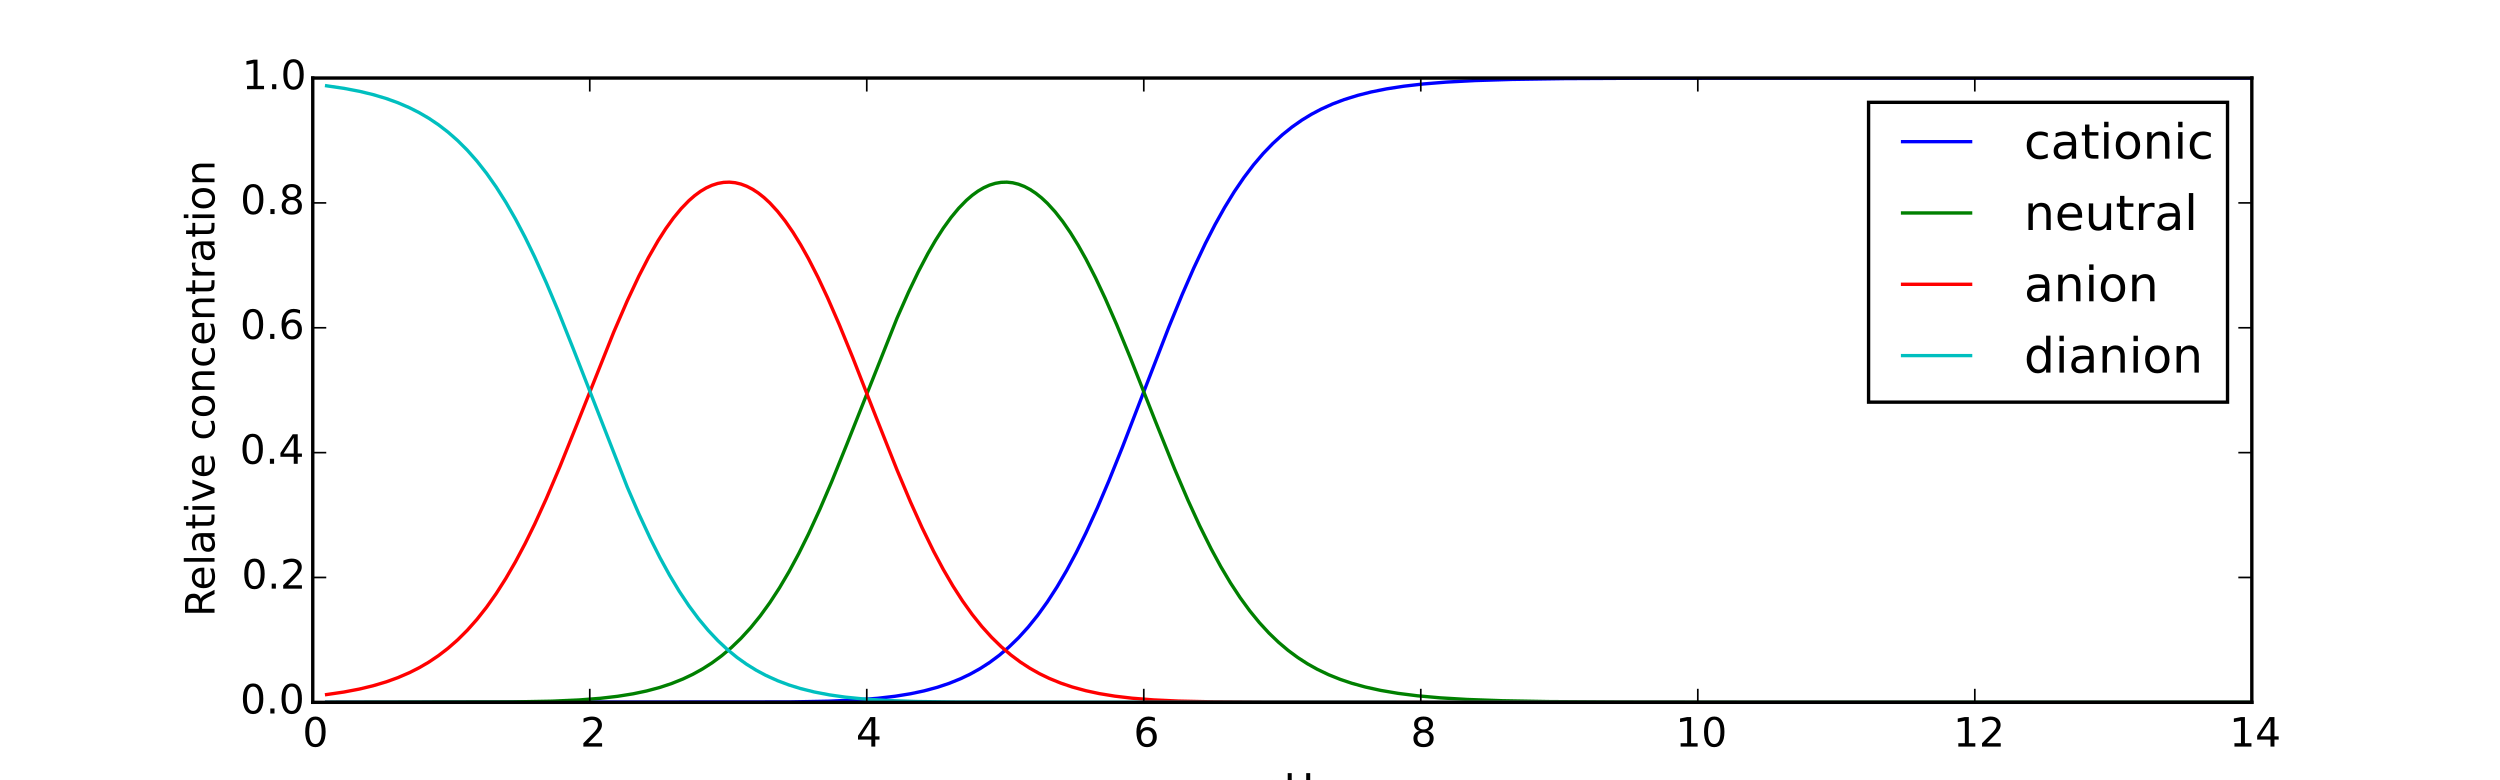
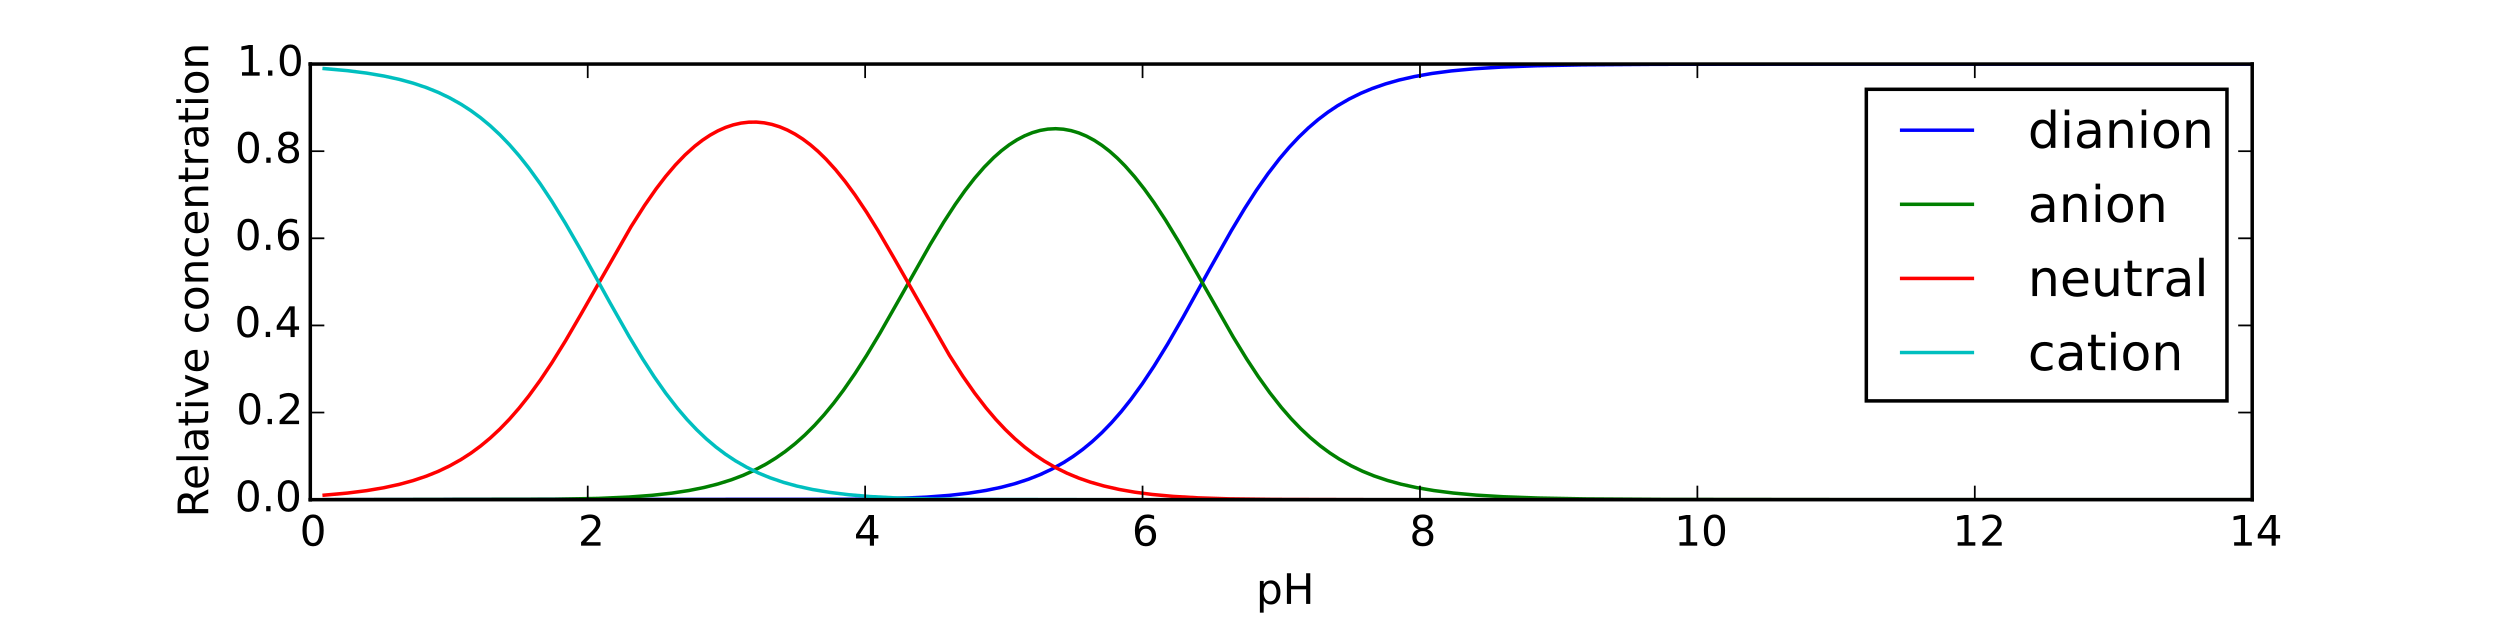
- <svg xmlns="http://www.w3.org/2000/svg" xmlns:xlink="http://www.w3.org/1999/xlink" height="231pt" version="1.1" viewBox="0 0 741 231" width="741pt">
+ <svg xmlns="http://www.w3.org/2000/svg" xmlns:xlink="http://www.w3.org/1999/xlink" height="182pt" version="1.1" viewBox="0 0 713 182" width="713pt">
  <defs>
    <style type="text/css">
*{stroke-linecap:butt;stroke-linejoin:round;}
  </style>
  </defs>
  <g id="figure_1">
    <g id="patch_1">
-       <path d=" M0 231.3 L741.6 231.3 L741.6 0 L0 0 z " style="fill:#ffffff;" />
+       <path d=" M0 182.7 L713.7 182.7 L713.7 0 L0 0 z " style="fill:#ffffff;" />
    </g>
    <g id="axes_1">
      <g id="patch_2">
-         <path d=" M92.7 208.17 L667.44 208.17 L667.44 23.13 L92.7 23.13 z " style="fill:#ffffff;" />
+         <path d=" M88.499 142.506 L642.33 142.506 L642.33 18.27 L88.499 18.27 z " style="fill:#ffffff;" />
      </g>
      <g id="line2d_1">
-         <path clip-path="url(#pc2e707e286)" d=" M96.805 208.17 L233.895 208.063 L245.89 207.826 L253.887 207.463 L260.17 206.97 L265.311 206.367 L269.881 205.627 L273.879 204.779 L277.878 203.7 L281.305 202.555 L284.732 201.168 L287.588 199.799 L290.444 198.208 L293.3 196.369 L296.156 194.25 L299.012 191.822 L301.868 189.053 L304.724 185.911 L307.58 182.368 L310.436 178.397 L313.292 173.98 L316.148 169.102 L319.004 163.763 L321.86 157.972 L325.288 150.463 L328.715 142.412 L332.713 132.471 L338.997 116.164 L346.422 97 L350.421 87.251 L353.848 79.415 L357.275 72.153 L360.131 66.584 L362.987 61.472 L365.843 56.819 L368.699 52.62 L371.555 48.855 L374.411 45.503 L377.267 42.536 L380.123 39.921 L382.979 37.629 L385.835 35.626 L388.692 33.883 L391.548 32.37 L394.975 30.82 L398.402 29.522 L402.4 28.273 L406.399 27.262 L410.969 26.344 L416.109 25.549 L421.821 24.892 L428.676 24.334 L437.244 23.876 L448.097 23.537 L463.519 23.301 L488.653 23.172 L554.341 23.131 L667.44 23.13 L667.44 23.13" style="fill:none;stroke:#0000ff;stroke-linecap:square;" />
+         <path clip-path="url(#p0ace266253)" d=" M92.455 142.506 L243.271 142.399 L255.931 142.149 L264.188 141.779 L270.793 141.274 L276.297 140.646 L281.251 139.863 L285.654 138.943 L289.507 137.924 L293.36 136.662 L296.663 135.352 L299.965 133.798 L303.268 131.964 L306.02 130.196 L308.772 128.187 L311.524 125.918 L314.276 123.37 L317.028 120.528 L319.781 117.38 L322.533 113.924 L325.835 109.374 L329.138 104.407 L332.991 98.147 L337.394 90.51 L345.1 76.559 L351.155 65.824 L355.008 59.41 L358.31 54.285 L361.613 49.561 L364.915 45.269 L367.668 42.032 L370.42 39.1 L373.172 36.465 L375.924 34.112 L378.676 32.025 L381.428 30.183 L384.731 28.266 L388.033 26.634 L391.336 25.253 L395.189 23.914 L399.042 22.821 L403.445 21.821 L408.399 20.951 L413.903 20.227 L420.508 19.609 L428.214 19.129 L438.122 18.754 L451.332 18.495 L472.248 18.337 L517.383 18.275 L642.33 18.27 L642.33 18.27" style="fill:none;stroke:#0000ff;stroke-linecap:square;" />
      </g>
      <g id="line2d_2">
-         <path clip-path="url(#pc2e707e286)" d=" M96.805 208.17 L151.641 208.062 L163.636 207.826 L171.633 207.467 L177.917 206.98 L183.057 206.384 L187.627 205.651 L191.625 204.811 L195.624 203.742 L199.051 202.606 L202.478 201.231 L205.334 199.873 L208.19 198.295 L211.046 196.47 L213.902 194.367 L216.759 191.957 L219.615 189.207 L222.471 186.087 L225.327 182.567 L228.183 178.623 L231.039 174.234 L233.895 169.388 L236.751 164.084 L239.607 158.334 L243.034 150.881 L246.461 142.898 L251.031 131.621 L265.882 94.286 L269.309 86.546 L272.166 80.589 L275.022 75.148 L277.306 71.202 L279.591 67.639 L281.876 64.473 L284.161 61.716 L286.446 59.373 L288.159 57.892 L289.873 56.647 L291.587 55.64 L293.3 54.871 L295.014 54.34 L296.727 54.047 L298.441 53.991 L300.155 54.174 L301.868 54.594 L303.582 55.252 L305.295 56.148 L307.009 57.281 L308.723 58.65 L310.436 60.255 L312.721 62.758 L315.006 65.672 L317.291 68.988 L319.576 72.692 L321.86 76.768 L324.716 82.352 L327.572 88.425 L331 96.263 L334.998 105.978 L342.424 124.774 L348.136 138.963 L352.134 148.321 L355.562 155.799 L358.989 162.691 L361.845 167.95 L364.701 172.758 L367.557 177.116 L370.413 181.036 L373.269 184.538 L376.125 187.647 L378.981 190.392 L381.837 192.805 L384.693 194.916 L387.549 196.757 L390.405 198.356 L393.832 199.997 L397.26 201.373 L400.687 202.526 L404.685 203.632 L409.255 204.638 L414.396 205.51 L420.108 206.232 L426.962 206.846 L434.959 207.322 L445.241 207.693 L458.95 207.949 L480.656 208.104 L528.066 208.165 L667.44 208.17 L667.44 208.17" style="fill:none;stroke:#008000;stroke-linecap:square;" />
+         <path clip-path="url(#p0ace266253)" d=" M92.455 142.506 L157.955 142.395 L170.615 142.147 L179.422 141.757 L186.027 141.26 L191.531 140.65 L196.485 139.894 L200.889 139.011 L204.742 138.035 L208.595 136.828 L211.897 135.577 L215.2 134.092 L218.502 132.338 L221.254 130.646 L224.006 128.722 L226.759 126.545 L229.511 124.096 L232.263 121.359 L235.015 118.322 L237.767 114.979 L240.519 111.331 L243.822 106.566 L247.124 101.415 L250.977 94.994 L256.482 85.315 L265.288 69.736 L269.141 63.357 L272.444 58.282 L275.196 54.391 L277.948 50.846 L280.7 47.675 L283.452 44.894 L285.654 42.958 L287.856 41.282 L290.058 39.868 L292.259 38.715 L294.461 37.824 L296.663 37.192 L298.864 36.819 L301.066 36.705 L303.268 36.849 L305.469 37.251 L307.671 37.911 L309.873 38.832 L312.075 40.013 L314.276 41.455 L316.478 43.157 L318.68 45.119 L320.881 47.337 L323.634 50.459 L326.386 53.955 L329.138 57.797 L332.44 62.817 L336.293 69.135 L341.247 77.747 L351.705 96.104 L355.558 102.391 L358.861 107.412 L362.163 112.036 L365.466 116.232 L368.218 119.395 L370.97 122.257 L373.722 124.826 L376.474 127.118 L379.227 129.151 L381.979 130.943 L385.281 132.807 L388.584 134.392 L391.886 135.734 L395.739 137.034 L399.592 138.095 L403.996 139.064 L408.95 139.908 L414.454 140.61 L421.059 141.209 L428.765 141.674 L438.672 142.037 L452.433 142.295 L473.9 142.446 L522.337 142.502 L642.33 142.506 L642.33 142.506" style="fill:none;stroke:#008000;stroke-linecap:square;" />
      </g>
      <g id="line2d_3">
-         <path clip-path="url(#pc2e707e286)" d=" M96.805 205.869 L101.946 205.113 L106.516 204.239 L110.514 203.277 L114.513 202.088 L117.94 200.849 L121.367 199.372 L124.223 197.928 L127.079 196.263 L129.935 194.349 L132.791 192.156 L135.647 189.653 L138.503 186.808 L141.359 183.592 L144.215 179.974 L147.071 175.932 L149.927 171.448 L152.783 166.513 L155.639 161.127 L158.496 155.306 L161.923 147.79 L165.921 138.397 L171.062 125.628 L181.915 98.423 L185.913 89.171 L189.341 81.874 L192.197 76.334 L195.053 71.343 L197.338 67.774 L199.622 64.599 L201.907 61.829 L204.192 59.471 L205.906 57.977 L207.619 56.719 L209.333 55.697 L211.046 54.913 L212.76 54.367 L214.474 54.059 L216.187 53.988 L217.901 54.155 L219.615 54.56 L221.328 55.203 L223.042 56.084 L224.755 57.202 L226.469 58.559 L228.183 60.151 L230.467 62.641 L232.752 65.543 L235.037 68.85 L237.322 72.55 L239.607 76.627 L242.463 82.219 L245.319 88.311 L248.746 96.185 L252.745 105.965 L259.599 123.476 L265.882 139.314 L269.881 148.813 L273.308 156.415 L276.735 163.429 L279.591 168.786 L282.447 173.686 L285.303 178.128 L288.159 182.124 L291.015 185.693 L293.871 188.859 L296.727 191.65 L299.583 194.099 L302.439 196.237 L305.295 198.093 L308.151 199.699 L311.008 201.081 L314.435 202.482 L317.862 203.64 L321.86 204.73 L325.859 205.588 L330.429 206.337 L335.569 206.947 L341.853 207.446 L349.278 207.796 L359.56 208.03 L376.125 208.144 L427.534 208.17 L667.44 208.17 L667.44 208.17" style="fill:none;stroke:#ff0000;stroke-linecap:square;" />
+         <path clip-path="url(#p0ace266253)" d=" M92.455 141.219 L99.06 140.624 L104.564 139.928 L109.518 139.09 L113.921 138.128 L117.774 137.075 L121.627 135.784 L124.93 134.451 L128.232 132.877 L131.535 131.025 L134.287 129.243 L137.039 127.223 L139.791 124.944 L142.543 122.388 L145.296 119.54 L148.048 116.391 L150.8 112.938 L154.102 108.398 L157.405 103.453 L161.258 97.234 L165.661 89.676 L179.972 64.653 L183.825 58.599 L187.128 53.857 L189.88 50.27 L192.632 47.038 L195.384 44.179 L198.136 41.7 L200.338 39.993 L202.54 38.532 L204.742 37.315 L206.943 36.34 L209.145 35.605 L211.347 35.108 L213.548 34.847 L215.75 34.822 L217.952 35.033 L220.153 35.481 L222.355 36.166 L224.557 37.091 L226.759 38.259 L228.96 39.67 L231.162 41.328 L233.364 43.233 L235.565 45.383 L238.318 48.413 L241.07 51.812 L243.822 55.561 L247.124 60.482 L250.427 65.8 L254.83 73.359 L270.793 101.361 L274.646 107.364 L277.948 112.084 L281.251 116.375 L284.003 119.612 L286.755 122.544 L289.507 125.179 L292.259 127.53 L295.011 129.614 L297.764 131.453 L301.066 133.362 L304.369 134.984 L307.671 136.352 L310.974 137.5 L314.827 138.601 L319.23 139.598 L323.634 140.367 L328.587 141.017 L334.642 141.574 L341.798 141.991 L350.604 142.273 L363.264 142.439 L389.134 142.502 L642.33 142.506 L642.33 142.506" style="fill:none;stroke:#ff0000;stroke-linecap:square;" />
      </g>
      <g id="line2d_4">
-         <path clip-path="url(#pc2e707e286)" d=" M96.805 25.431 L101.946 26.187 L106.516 27.062 L110.514 28.024 L114.513 29.215 L117.94 30.453 L121.367 31.933 L124.223 33.378 L127.079 35.045 L129.935 36.962 L132.791 39.159 L135.647 41.667 L138.503 44.52 L141.359 47.746 L144.215 51.376 L147.071 55.436 L149.927 59.943 L152.783 64.909 L155.639 70.334 L158.496 76.206 L161.923 83.803 L165.35 91.928 L169.92 103.395 L185.913 144.348 L189.341 152.28 L192.768 159.65 L195.624 165.315 L198.48 170.524 L201.336 175.272 L204.192 179.562 L207.048 183.41 L209.904 186.837 L212.76 189.87 L215.616 192.54 L218.472 194.878 L221.328 196.914 L224.184 198.681 L227.04 200.206 L230.467 201.757 L233.895 203.042 L237.322 204.101 L241.32 205.095 L245.89 205.97 L250.46 206.621 L256.172 207.195 L263.026 207.631 L271.594 207.926 L283.59 208.097 L307.58 208.165 L506.931 208.17 L667.44 208.17 L667.44 208.17" style="fill:none;stroke:#00bfbf;stroke-linecap:square;" />
+         <path clip-path="url(#p0ace266253)" d=" M92.455 19.558 L99.06 20.152 L104.564 20.848 L109.518 21.686 L113.921 22.649 L117.774 23.702 L121.627 24.995 L124.93 26.328 L128.232 27.904 L131.535 29.758 L134.287 31.542 L137.039 33.566 L139.791 35.849 L142.543 38.411 L145.296 41.267 L148.048 44.426 L150.8 47.893 L154.102 52.454 L157.405 57.429 L161.258 63.695 L165.661 71.331 L173.918 86.257 L179.422 95.968 L183.275 102.357 L186.578 107.458 L189.88 112.157 L193.183 116.424 L195.935 119.641 L198.687 122.552 L201.439 125.167 L204.191 127.499 L206.943 129.567 L209.695 131.391 L212.998 133.286 L216.301 134.896 L219.603 136.255 L223.456 137.57 L227.309 138.635 L231.712 139.603 L236.666 140.433 L242.171 141.107 L248.225 141.621 L255.931 142.033 L265.288 142.3 L279.049 142.453 L308.772 142.504 L642.33 142.506 L642.33 142.506" style="fill:none;stroke:#00bfbf;stroke-linecap:square;" />
      </g>
      <g id="patch_3">
-         <path d=" M92.7 23.13 L667.44 23.13" style="fill:none;stroke:#000000;stroke-linecap:square;stroke-linejoin:miter;" />
+         <path d=" M88.499 18.27 L642.33 18.27" style="fill:none;stroke:#000000;stroke-linecap:square;stroke-linejoin:miter;" />
      </g>
      <g id="patch_4">
-         <path d=" M667.44 208.17 L667.44 23.13" style="fill:none;stroke:#000000;stroke-linecap:square;stroke-linejoin:miter;" />
+         <path d=" M642.33 142.506 L642.33 18.27" style="fill:none;stroke:#000000;stroke-linecap:square;stroke-linejoin:miter;" />
      </g>
      <g id="patch_5">
-         <path d=" M92.7 208.17 L667.44 208.17" style="fill:none;stroke:#000000;stroke-linecap:square;stroke-linejoin:miter;" />
+         <path d=" M88.499 142.506 L642.33 142.506" style="fill:none;stroke:#000000;stroke-linecap:square;stroke-linejoin:miter;" />
      </g>
      <g id="patch_6">
-         <path d=" M92.7 208.17 L92.7 23.13" style="fill:none;stroke:#000000;stroke-linecap:square;stroke-linejoin:miter;" />
+         <path d=" M88.499 142.506 L88.499 18.27" style="fill:none;stroke:#000000;stroke-linecap:square;stroke-linejoin:miter;" />
      </g>
      <g id="matplotlib.axis_1">
        <g id="xtick_1">
          <g id="line2d_5">
            <defs>
              <path d=" M0 0 L0 -4" id="m93b0483c22" style="stroke:#000000;stroke-width:0.5;" />
            </defs>
            <g>
-               <use style="stroke:#000000;stroke-width:0.5;" x="92.7" xlink:href="#m93b0483c22" y="208.17" />
+               <use style="stroke:#000000;stroke-width:0.5;" x="88.499" xlink:href="#m93b0483c22" y="142.506" />
            </g>
          </g>
          <g id="line2d_6">
            <defs>
              <path d=" M0 0 L0 4" id="m741efc42ff" style="stroke:#000000;stroke-width:0.5;" />
            </defs>
            <g>
-               <use style="stroke:#000000;stroke-width:0.5;" x="92.7" xlink:href="#m741efc42ff" y="23.13" />
+               <use style="stroke:#000000;stroke-width:0.5;" x="88.499" xlink:href="#m741efc42ff" y="18.27" />
            </g>
          </g>
          <g id="text_1">
            <defs>
              <path d=" M31.781 66.406 Q24.172 66.406 20.328 58.906 Q16.5 51.422 16.5 36.375 Q16.5 21.391 20.328 13.891 Q24.172 6.391 31.781 6.391 Q39.453 6.391 43.281 13.891 Q47.125 21.391 47.125 36.375 Q47.125 51.422 43.281 58.906 Q39.453 66.406 31.781 66.406 M31.781 74.219 Q44.047 74.219 50.516 64.516 Q56.984 54.828 56.984 36.375 Q56.984 17.969 50.516 8.266 Q44.047 -1.422 31.781 -1.422 Q19.531 -1.422 13.062 8.266 Q6.594 17.969 6.594 36.375 Q6.594 54.828 13.062 64.516 Q19.531 74.219 31.781 74.219" id="BitstreamVeraSans-Roman-30" />
            </defs>
-             <g transform="translate(89.67656 221.2881)scale(0.12 -0.12)">
+             <g transform="translate(85.47536 155.6241)scale(0.12 -0.12)">
              <use xlink:href="#BitstreamVeraSans-Roman-30" />
            </g>
          </g>
        </g>
        <g id="xtick_2">
          <g id="line2d_7">
            <g>
-               <use style="stroke:#000000;stroke-width:0.5;" x="174.806" xlink:href="#m93b0483c22" y="208.17" />
+               <use style="stroke:#000000;stroke-width:0.5;" x="167.618" xlink:href="#m93b0483c22" y="142.506" />
            </g>
          </g>
          <g id="line2d_8">
            <g>
-               <use style="stroke:#000000;stroke-width:0.5;" x="174.806" xlink:href="#m741efc42ff" y="23.13" />
+               <use style="stroke:#000000;stroke-width:0.5;" x="167.618" xlink:href="#m741efc42ff" y="18.27" />
            </g>
          </g>
          <g id="text_2">
            <defs>
              <path d=" M19.188 8.297 L53.609 8.297 L53.609 0 L7.328 0 L7.328 8.297 Q12.938 14.109 22.625 23.891 Q32.328 33.688 34.812 36.531 Q39.547 41.844 41.422 45.531 Q43.312 49.219 43.312 52.781 Q43.312 58.594 39.234 62.25 Q35.156 65.922 28.609 65.922 Q23.969 65.922 18.812 64.312 Q13.672 62.703 7.812 59.422 L7.812 69.391 Q13.766 71.781 18.938 73 Q24.125 74.219 28.422 74.219 Q39.75 74.219 46.484 68.547 Q53.219 62.891 53.219 53.422 Q53.219 48.922 51.531 44.891 Q49.859 40.875 45.406 35.406 Q44.188 33.984 37.641 27.219 Q31.109 20.453 19.188 8.297" id="BitstreamVeraSans-Roman-32" />
            </defs>
-             <g transform="translate(172.0288 221.2881)scale(0.12 -0.12)">
+             <g transform="translate(164.8407 155.6241)scale(0.12 -0.12)">
              <use xlink:href="#BitstreamVeraSans-Roman-32" />
            </g>
          </g>
        </g>
        <g id="xtick_3">
          <g id="line2d_9">
            <g>
-               <use style="stroke:#000000;stroke-width:0.5;" x="256.911" xlink:href="#m93b0483c22" y="208.17" />
+               <use style="stroke:#000000;stroke-width:0.5;" x="246.736" xlink:href="#m93b0483c22" y="142.506" />
            </g>
          </g>
          <g id="line2d_10">
            <g>
-               <use style="stroke:#000000;stroke-width:0.5;" x="256.911" xlink:href="#m741efc42ff" y="23.13" />
+               <use style="stroke:#000000;stroke-width:0.5;" x="246.736" xlink:href="#m741efc42ff" y="18.27" />
            </g>
          </g>
          <g id="text_3">
            <defs>
              <path d=" M37.797 64.312 L12.891 25.391 L37.797 25.391 z  M35.203 72.906 L47.609 72.906 L47.609 25.391 L58.016 25.391 L58.016 17.188 L47.609 17.188 L47.609 0 L37.797 0 L37.797 17.188 L4.891 17.188 L4.891 26.703 z " id="BitstreamVeraSans-Roman-34" />
            </defs>
-             <g transform="translate(253.7239 221.2881)scale(0.12 -0.12)">
+             <g transform="translate(243.5488 155.6241)scale(0.12 -0.12)">
              <use xlink:href="#BitstreamVeraSans-Roman-34" />
            </g>
          </g>
        </g>
        <g id="xtick_4">
          <g id="line2d_11">
            <g>
-               <use style="stroke:#000000;stroke-width:0.5;" x="339.017" xlink:href="#m93b0483c22" y="208.17" />
+               <use style="stroke:#000000;stroke-width:0.5;" x="325.855" xlink:href="#m93b0483c22" y="142.506" />
            </g>
          </g>
          <g id="line2d_12">
            <g>
-               <use style="stroke:#000000;stroke-width:0.5;" x="339.017" xlink:href="#m741efc42ff" y="23.13" />
+               <use style="stroke:#000000;stroke-width:0.5;" x="325.855" xlink:href="#m741efc42ff" y="18.27" />
            </g>
          </g>
          <g id="text_4">
            <defs>
              <path d=" M33.016 40.375 Q26.375 40.375 22.484 35.828 Q18.609 31.297 18.609 23.391 Q18.609 15.531 22.484 10.953 Q26.375 6.391 33.016 6.391 Q39.656 6.391 43.531 10.953 Q47.406 15.531 47.406 23.391 Q47.406 31.297 43.531 35.828 Q39.656 40.375 33.016 40.375 M52.594 71.297 L52.594 62.312 Q48.875 64.062 45.094 64.984 Q41.312 65.922 37.594 65.922 Q27.828 65.922 22.672 59.328 Q17.531 52.734 16.797 39.406 Q19.672 43.656 24.016 45.922 Q28.375 48.188 33.594 48.188 Q44.578 48.188 50.953 41.516 Q57.328 34.859 57.328 23.391 Q57.328 12.156 50.688 5.359 Q44.047 -1.422 33.016 -1.422 Q20.359 -1.422 13.672 8.266 Q6.984 17.969 6.984 36.375 Q6.984 53.656 15.188 63.938 Q23.391 74.219 37.203 74.219 Q40.922 74.219 44.703 73.484 Q48.484 72.75 52.594 71.297" id="BitstreamVeraSans-Roman-36" />
            </defs>
-             <g transform="translate(335.9965 221.2881)scale(0.12 -0.12)">
+             <g transform="translate(322.8344 155.6241)scale(0.12 -0.12)">
              <use xlink:href="#BitstreamVeraSans-Roman-36" />
            </g>
          </g>
        </g>
        <g id="xtick_5">
          <g id="line2d_13">
            <g>
-               <use style="stroke:#000000;stroke-width:0.5;" x="421.123" xlink:href="#m93b0483c22" y="208.17" />
+               <use style="stroke:#000000;stroke-width:0.5;" x="404.974" xlink:href="#m93b0483c22" y="142.506" />
            </g>
          </g>
          <g id="line2d_14">
            <g>
-               <use style="stroke:#000000;stroke-width:0.5;" x="421.123" xlink:href="#m741efc42ff" y="23.13" />
+               <use style="stroke:#000000;stroke-width:0.5;" x="404.974" xlink:href="#m741efc42ff" y="18.27" />
            </g>
          </g>
          <g id="text_5">
            <defs>
              <path d=" M31.781 34.625 Q24.75 34.625 20.719 30.859 Q16.703 27.094 16.703 20.516 Q16.703 13.922 20.719 10.156 Q24.75 6.391 31.781 6.391 Q38.812 6.391 42.859 10.172 Q46.922 13.969 46.922 20.516 Q46.922 27.094 42.891 30.859 Q38.875 34.625 31.781 34.625 M21.922 38.812 Q15.578 40.375 12.031 44.719 Q8.5 49.078 8.5 55.328 Q8.5 64.062 14.719 69.141 Q20.953 74.219 31.781 74.219 Q42.672 74.219 48.875 69.141 Q55.078 64.062 55.078 55.328 Q55.078 49.078 51.531 44.719 Q48 40.375 41.703 38.812 Q48.828 37.156 52.797 32.312 Q56.781 27.484 56.781 20.516 Q56.781 9.906 50.312 4.234 Q43.844 -1.422 31.781 -1.422 Q19.734 -1.422 13.25 4.234 Q6.781 9.906 6.781 20.516 Q6.781 27.484 10.781 32.312 Q14.797 37.156 21.922 38.812 M18.312 54.391 Q18.312 48.734 21.844 45.562 Q25.391 42.391 31.781 42.391 Q38.141 42.391 41.719 45.562 Q45.312 48.734 45.312 54.391 Q45.312 60.062 41.719 63.234 Q38.141 66.406 31.781 66.406 Q25.391 66.406 21.844 63.234 Q18.312 60.062 18.312 54.391" id="BitstreamVeraSans-Roman-38" />
            </defs>
-             <g transform="translate(418.1229 221.2881)scale(0.12 -0.12)">
+             <g transform="translate(401.9738 155.6241)scale(0.12 -0.12)">
              <use xlink:href="#BitstreamVeraSans-Roman-38" />
            </g>
          </g>
        </g>
        <g id="xtick_6">
          <g id="line2d_15">
            <g>
-               <use style="stroke:#000000;stroke-width:0.5;" x="503.229" xlink:href="#m93b0483c22" y="208.17" />
+               <use style="stroke:#000000;stroke-width:0.5;" x="484.093" xlink:href="#m93b0483c22" y="142.506" />
            </g>
          </g>
          <g id="line2d_16">
            <g>
-               <use style="stroke:#000000;stroke-width:0.5;" x="503.229" xlink:href="#m741efc42ff" y="23.13" />
+               <use style="stroke:#000000;stroke-width:0.5;" x="484.093" xlink:href="#m741efc42ff" y="18.27" />
            </g>
          </g>
          <g id="text_6">
            <defs>
              <path d=" M12.406 8.297 L28.516 8.297 L28.516 63.922 L10.984 60.406 L10.984 69.391 L28.422 72.906 L38.281 72.906 L38.281 8.297 L54.391 8.297 L54.391 0 L12.406 0 z " id="BitstreamVeraSans-Roman-31" />
            </defs>
-             <g transform="translate(496.6511 221.2881)scale(0.12 -0.12)">
+             <g transform="translate(477.515 155.6241)scale(0.12 -0.12)">
              <use xlink:href="#BitstreamVeraSans-Roman-31" />
              <use x="63.623" xlink:href="#BitstreamVeraSans-Roman-30" />
            </g>
          </g>
        </g>
        <g id="xtick_7">
          <g id="line2d_17">
            <g>
-               <use style="stroke:#000000;stroke-width:0.5;" x="585.334" xlink:href="#m93b0483c22" y="208.17" />
+               <use style="stroke:#000000;stroke-width:0.5;" x="563.211" xlink:href="#m93b0483c22" y="142.506" />
            </g>
          </g>
          <g id="line2d_18">
            <g>
-               <use style="stroke:#000000;stroke-width:0.5;" x="585.334" xlink:href="#m741efc42ff" y="23.13" />
+               <use style="stroke:#000000;stroke-width:0.5;" x="563.211" xlink:href="#m741efc42ff" y="18.27" />
            </g>
          </g>
          <g id="text_7">
-             <g transform="translate(578.9593 221.2881)scale(0.12 -0.12)">
+             <g transform="translate(556.8363 155.6241)scale(0.12 -0.12)">
              <use xlink:href="#BitstreamVeraSans-Roman-31" />
              <use x="63.623" xlink:href="#BitstreamVeraSans-Roman-32" />
            </g>
          </g>
        </g>
        <g id="xtick_8">
          <g id="line2d_19">
            <g>
-               <use style="stroke:#000000;stroke-width:0.5;" x="667.44" xlink:href="#m93b0483c22" y="208.17" />
+               <use style="stroke:#000000;stroke-width:0.5;" x="642.33" xlink:href="#m93b0483c22" y="142.506" />
            </g>
          </g>
          <g id="line2d_20">
            <g>
-               <use style="stroke:#000000;stroke-width:0.5;" x="667.44" xlink:href="#m741efc42ff" y="23.13" />
+               <use style="stroke:#000000;stroke-width:0.5;" x="642.33" xlink:href="#m741efc42ff" y="18.27" />
            </g>
          </g>
          <g id="text_8">
-             <g transform="translate(660.8006 221.2881)scale(0.12 -0.12)">
+             <g transform="translate(635.6906 155.6241)scale(0.12 -0.12)">
              <use xlink:href="#BitstreamVeraSans-Roman-31" />
              <use x="63.623" xlink:href="#BitstreamVeraSans-Roman-34" />
            </g>
          </g>
        </g>
        <g id="text_9">
          <defs>
            <path d=" M18.109 8.203 L18.109 -20.797 L9.078 -20.797 L9.078 54.688 L18.109 54.688 L18.109 46.391 Q20.953 51.266 25.266 53.625 Q29.594 56 35.594 56 Q45.562 56 51.781 48.094 Q58.016 40.188 58.016 27.297 Q58.016 14.406 51.781 6.484 Q45.562 -1.422 35.594 -1.422 Q29.594 -1.422 25.266 0.953 Q20.953 3.328 18.109 8.203 M48.688 27.297 Q48.688 37.203 44.609 42.844 Q40.531 48.484 33.406 48.484 Q26.266 48.484 22.188 42.844 Q18.109 37.203 18.109 27.297 Q18.109 17.391 22.188 11.75 Q26.266 6.109 33.406 6.109 Q40.531 6.109 44.609 11.75 Q48.688 17.391 48.688 27.297" id="BitstreamVeraSans-Roman-70" />
            <path d=" M9.812 72.906 L19.672 72.906 L19.672 43.016 L55.516 43.016 L55.516 72.906 L65.375 72.906 L65.375 0 L55.516 0 L55.516 34.719 L19.672 34.719 L19.672 0 L9.812 0 z " id="BitstreamVeraSans-Roman-48" />
          </defs>
-           <g transform="translate(372.8831 237.9019)scale(0.12 -0.12)">
+           <g transform="translate(358.2275 172.2379)scale(0.12 -0.12)">
            <use xlink:href="#BitstreamVeraSans-Roman-70" />
            <use x="63.477" xlink:href="#BitstreamVeraSans-Roman-48" />
          </g>
        </g>
      </g>
      <g id="matplotlib.axis_2">
        <g id="ytick_1">
          <g id="line2d_21">
            <defs>
              <path d=" M0 0 L4 0" id="m728421d6d4" style="stroke:#000000;stroke-width:0.5;" />
            </defs>
            <g>
-               <use style="stroke:#000000;stroke-width:0.5;" x="92.7" xlink:href="#m728421d6d4" y="208.17" />
+               <use style="stroke:#000000;stroke-width:0.5;" x="88.499" xlink:href="#m728421d6d4" y="142.506" />
            </g>
          </g>
          <g id="line2d_22">
            <defs>
              <path d=" M0 0 L-4 0" id="mcb0005524f" style="stroke:#000000;stroke-width:0.5;" />
            </defs>
            <g>
-               <use style="stroke:#000000;stroke-width:0.5;" x="667.44" xlink:href="#mcb0005524f" y="208.17" />
+               <use style="stroke:#000000;stroke-width:0.5;" x="642.33" xlink:href="#mcb0005524f" y="142.506" />
            </g>
          </g>
          <g id="text_10">
            <defs>
              <path d=" M10.688 12.406 L21 12.406 L21 0 L10.688 0 z " id="BitstreamVeraSans-Roman-2e" />
            </defs>
-             <g transform="translate(71.20437 211.4812)scale(0.12 -0.12)">
+             <g transform="translate(67.00317 145.8173)scale(0.12 -0.12)">
              <use xlink:href="#BitstreamVeraSans-Roman-30" />
              <use x="63.623" xlink:href="#BitstreamVeraSans-Roman-2e" />
              <use x="95.41" xlink:href="#BitstreamVeraSans-Roman-30" />
            </g>
          </g>
        </g>
        <g id="ytick_2">
          <g id="line2d_23">
            <g>
-               <use style="stroke:#000000;stroke-width:0.5;" x="92.7" xlink:href="#m728421d6d4" y="171.162" />
+               <use style="stroke:#000000;stroke-width:0.5;" x="88.499" xlink:href="#m728421d6d4" y="117.659" />
            </g>
          </g>
          <g id="line2d_24">
            <g>
-               <use style="stroke:#000000;stroke-width:0.5;" x="667.44" xlink:href="#mcb0005524f" y="171.162" />
+               <use style="stroke:#000000;stroke-width:0.5;" x="642.33" xlink:href="#mcb0005524f" y="117.659" />
            </g>
          </g>
          <g id="text_11">
-             <g transform="translate(71.60938 174.4733)scale(0.12 -0.12)">
+             <g transform="translate(67.40817 120.9701)scale(0.12 -0.12)">
              <use xlink:href="#BitstreamVeraSans-Roman-30" />
              <use x="63.623" xlink:href="#BitstreamVeraSans-Roman-2e" />
              <use x="95.41" xlink:href="#BitstreamVeraSans-Roman-32" />
            </g>
          </g>
        </g>
        <g id="ytick_3">
          <g id="line2d_25">
            <g>
-               <use style="stroke:#000000;stroke-width:0.5;" x="92.7" xlink:href="#m728421d6d4" y="134.154" />
+               <use style="stroke:#000000;stroke-width:0.5;" x="88.499" xlink:href="#m728421d6d4" y="92.812" />
            </g>
          </g>
          <g id="line2d_26">
            <g>
-               <use style="stroke:#000000;stroke-width:0.5;" x="667.44" xlink:href="#mcb0005524f" y="134.154" />
+               <use style="stroke:#000000;stroke-width:0.5;" x="642.33" xlink:href="#mcb0005524f" y="92.812" />
            </g>
          </g>
          <g id="text_12">
-             <g transform="translate(71.08062 137.4652)scale(0.12 -0.12)">
+             <g transform="translate(66.87942 96.12285)scale(0.12 -0.12)">
              <use xlink:href="#BitstreamVeraSans-Roman-30" />
              <use x="63.623" xlink:href="#BitstreamVeraSans-Roman-2e" />
              <use x="95.41" xlink:href="#BitstreamVeraSans-Roman-34" />
            </g>
          </g>
        </g>
        <g id="ytick_4">
          <g id="line2d_27">
            <g>
-               <use style="stroke:#000000;stroke-width:0.5;" x="92.7" xlink:href="#m728421d6d4" y="97.146" />
+               <use style="stroke:#000000;stroke-width:0.5;" x="88.499" xlink:href="#m728421d6d4" y="67.964" />
            </g>
          </g>
          <g id="line2d_28">
            <g>
-               <use style="stroke:#000000;stroke-width:0.5;" x="667.44" xlink:href="#mcb0005524f" y="97.146" />
+               <use style="stroke:#000000;stroke-width:0.5;" x="642.33" xlink:href="#mcb0005524f" y="67.964" />
            </g>
          </g>
          <g id="text_13">
-             <g transform="translate(71.16312 100.4573)scale(0.12 -0.12)">
+             <g transform="translate(66.96192 71.27565)scale(0.12 -0.12)">
              <use xlink:href="#BitstreamVeraSans-Roman-30" />
              <use x="63.623" xlink:href="#BitstreamVeraSans-Roman-2e" />
              <use x="95.41" xlink:href="#BitstreamVeraSans-Roman-36" />
            </g>
          </g>
        </g>
        <g id="ytick_5">
          <g id="line2d_29">
            <g>
-               <use style="stroke:#000000;stroke-width:0.5;" x="92.7" xlink:href="#m728421d6d4" y="60.138" />
+               <use style="stroke:#000000;stroke-width:0.5;" x="88.499" xlink:href="#m728421d6d4" y="43.117" />
            </g>
          </g>
          <g id="line2d_30">
            <g>
-               <use style="stroke:#000000;stroke-width:0.5;" x="667.44" xlink:href="#mcb0005524f" y="60.138" />
+               <use style="stroke:#000000;stroke-width:0.5;" x="642.33" xlink:href="#mcb0005524f" y="43.117" />
            </g>
          </g>
          <g id="text_14">
-             <g transform="translate(71.22875 63.44925)scale(0.12 -0.12)">
+             <g transform="translate(67.02755 46.42845)scale(0.12 -0.12)">
              <use xlink:href="#BitstreamVeraSans-Roman-30" />
              <use x="63.623" xlink:href="#BitstreamVeraSans-Roman-2e" />
              <use x="95.41" xlink:href="#BitstreamVeraSans-Roman-38" />
            </g>
          </g>
        </g>
        <g id="ytick_6">
          <g id="line2d_31">
            <g>
-               <use style="stroke:#000000;stroke-width:0.5;" x="92.7" xlink:href="#m728421d6d4" y="23.13" />
+               <use style="stroke:#000000;stroke-width:0.5;" x="88.499" xlink:href="#m728421d6d4" y="18.27" />
            </g>
          </g>
          <g id="line2d_32">
            <g>
-               <use style="stroke:#000000;stroke-width:0.5;" x="667.44" xlink:href="#mcb0005524f" y="23.13" />
+               <use style="stroke:#000000;stroke-width:0.5;" x="642.33" xlink:href="#mcb0005524f" y="18.27" />
            </g>
          </g>
          <g id="text_15">
-             <g transform="translate(71.73125 26.44125)scale(0.12 -0.12)">
+             <g transform="translate(67.53005 21.58125)scale(0.12 -0.12)">
              <use xlink:href="#BitstreamVeraSans-Roman-31" />
              <use x="63.623" xlink:href="#BitstreamVeraSans-Roman-2e" />
              <use x="95.41" xlink:href="#BitstreamVeraSans-Roman-30" />
            </g>
          </g>
        </g>
        <g id="text_16">
          <defs>
            <path id="BitstreamVeraSans-Roman-20" />
            <path d=" M54.891 33.016 L54.891 0 L45.906 0 L45.906 32.719 Q45.906 40.484 42.875 44.328 Q39.844 48.188 33.797 48.188 Q26.516 48.188 22.312 43.547 Q18.109 38.922 18.109 30.906 L18.109 0 L9.078 0 L9.078 54.688 L18.109 54.688 L18.109 46.188 Q21.344 51.125 25.703 53.562 Q30.078 56 35.797 56 Q45.219 56 50.047 50.172 Q54.891 44.344 54.891 33.016" id="BitstreamVeraSans-Roman-6e" />
            <path d=" M41.109 46.297 Q39.594 47.172 37.812 47.578 Q36.031 48 33.891 48 Q26.266 48 22.188 43.047 Q18.109 38.094 18.109 28.812 L18.109 0 L9.078 0 L9.078 54.688 L18.109 54.688 L18.109 46.188 Q20.953 51.172 25.484 53.578 Q30.031 56 36.531 56 Q37.453 56 38.578 55.875 Q39.703 55.766 41.062 55.516 z " id="BitstreamVeraSans-Roman-72" />
            <path d=" M30.609 48.391 Q23.391 48.391 19.188 42.75 Q14.984 37.109 14.984 27.297 Q14.984 17.484 19.156 11.844 Q23.344 6.203 30.609 6.203 Q37.797 6.203 41.984 11.859 Q46.188 17.531 46.188 27.297 Q46.188 37.016 41.984 42.703 Q37.797 48.391 30.609 48.391 M30.609 56 Q42.328 56 49.016 48.375 Q55.719 40.766 55.719 27.297 Q55.719 13.875 49.016 6.219 Q42.328 -1.422 30.609 -1.422 Q18.844 -1.422 12.172 6.219 Q5.516 13.875 5.516 27.297 Q5.516 40.766 12.172 48.375 Q18.844 56 30.609 56" id="BitstreamVeraSans-Roman-6f" />
            <path d=" M9.422 75.984 L18.406 75.984 L18.406 0 L9.422 0 z " id="BitstreamVeraSans-Roman-6c" />
            <path d=" M2.984 54.688 L12.5 54.688 L29.594 8.797 L46.688 54.688 L56.203 54.688 L35.688 0 L23.484 0 z " id="BitstreamVeraSans-Roman-76" />
            <path d=" M44.391 34.188 Q47.562 33.109 50.562 29.594 Q53.562 26.078 56.594 19.922 L66.609 0 L56 0 L46.688 18.703 Q43.062 26.031 39.672 28.422 Q36.281 30.812 30.422 30.812 L19.672 30.812 L19.672 0 L9.812 0 L9.812 72.906 L32.078 72.906 Q44.578 72.906 50.734 67.672 Q56.891 62.453 56.891 51.906 Q56.891 45.016 53.688 40.469 Q50.484 35.938 44.391 34.188 M19.672 64.797 L19.672 38.922 L32.078 38.922 Q39.203 38.922 42.844 42.219 Q46.484 45.516 46.484 51.906 Q46.484 58.297 42.844 61.547 Q39.203 64.797 32.078 64.797 z " id="BitstreamVeraSans-Roman-52" />
            <path d=" M9.422 54.688 L18.406 54.688 L18.406 0 L9.422 0 z  M9.422 75.984 L18.406 75.984 L18.406 64.594 L9.422 64.594 z " id="BitstreamVeraSans-Roman-69" />
            <path d=" M56.203 29.594 L56.203 25.203 L14.891 25.203 Q15.484 15.922 20.484 11.062 Q25.484 6.203 34.422 6.203 Q39.594 6.203 44.453 7.469 Q49.312 8.734 54.109 11.281 L54.109 2.781 Q49.266 0.734 44.188 -0.344 Q39.109 -1.422 33.891 -1.422 Q20.797 -1.422 13.156 6.188 Q5.516 13.812 5.516 26.812 Q5.516 40.234 12.766 48.109 Q20.016 56 32.328 56 Q43.359 56 49.781 48.891 Q56.203 41.797 56.203 29.594 M47.219 32.234 Q47.125 39.594 43.094 43.984 Q39.062 48.391 32.422 48.391 Q24.906 48.391 20.391 44.141 Q15.875 39.891 15.188 32.172 z " id="BitstreamVeraSans-Roman-65" />
            <path d=" M18.312 70.219 L18.312 54.688 L36.812 54.688 L36.812 47.703 L18.312 47.703 L18.312 18.016 Q18.312 11.328 20.141 9.422 Q21.969 7.516 27.594 7.516 L36.812 7.516 L36.812 0 L27.594 0 Q17.188 0 13.234 3.875 Q9.281 7.766 9.281 18.016 L9.281 47.703 L2.688 47.703 L2.688 54.688 L9.281 54.688 L9.281 70.219 z " id="BitstreamVeraSans-Roman-74" />
            <path d=" M34.281 27.484 Q23.391 27.484 19.188 25 Q14.984 22.516 14.984 16.5 Q14.984 11.719 18.141 8.906 Q21.297 6.109 26.703 6.109 Q34.188 6.109 38.703 11.406 Q43.219 16.703 43.219 25.484 L43.219 27.484 z  M52.203 31.203 L52.203 0 L43.219 0 L43.219 8.297 Q40.141 3.328 35.547 0.953 Q30.953 -1.422 24.312 -1.422 Q15.922 -1.422 10.953 3.297 Q6 8.016 6 15.922 Q6 25.141 12.172 29.828 Q18.359 34.516 30.609 34.516 L43.219 34.516 L43.219 35.406 Q43.219 41.609 39.141 45 Q35.062 48.391 27.688 48.391 Q23 48.391 18.547 47.266 Q14.109 46.141 10.016 43.891 L10.016 52.203 Q14.938 54.109 19.578 55.047 Q24.219 56 28.609 56 Q40.484 56 46.344 49.844 Q52.203 43.703 52.203 31.203" id="BitstreamVeraSans-Roman-61" />
            <path d=" M48.781 52.594 L48.781 44.188 Q44.969 46.297 41.141 47.344 Q37.312 48.391 33.406 48.391 Q24.656 48.391 19.812 42.844 Q14.984 37.312 14.984 27.297 Q14.984 17.281 19.812 11.734 Q24.656 6.203 33.406 6.203 Q37.312 6.203 41.141 7.25 Q44.969 8.297 48.781 10.406 L48.781 2.094 Q45.016 0.344 40.984 -0.531 Q36.969 -1.422 32.422 -1.422 Q20.062 -1.422 12.781 6.344 Q5.516 14.109 5.516 27.297 Q5.516 40.672 12.859 48.328 Q20.219 56 33.016 56 Q37.156 56 41.109 55.141 Q45.062 54.297 48.781 52.594" id="BitstreamVeraSans-Roman-63" />
          </defs>
-           <g transform="translate(63.585 182.7994)rotate(-90.0)scale(0.12 -0.12)">
+           <g transform="translate(59.3838 147.5374)rotate(-90.0)scale(0.12 -0.12)">
            <use xlink:href="#BitstreamVeraSans-Roman-52" />
            <use x="64.982" xlink:href="#BitstreamVeraSans-Roman-65" />
            <use x="126.506" xlink:href="#BitstreamVeraSans-Roman-6c" />
            <use x="154.289" xlink:href="#BitstreamVeraSans-Roman-61" />
            <use x="215.568" xlink:href="#BitstreamVeraSans-Roman-74" />
            <use x="254.777" xlink:href="#BitstreamVeraSans-Roman-69" />
            <use x="282.561" xlink:href="#BitstreamVeraSans-Roman-76" />
            <use x="341.74" xlink:href="#BitstreamVeraSans-Roman-65" />
            <use x="403.264" xlink:href="#BitstreamVeraSans-Roman-20" />
            <use x="435.051" xlink:href="#BitstreamVeraSans-Roman-63" />
            <use x="490.031" xlink:href="#BitstreamVeraSans-Roman-6f" />
            <use x="551.213" xlink:href="#BitstreamVeraSans-Roman-6e" />
            <use x="614.592" xlink:href="#BitstreamVeraSans-Roman-63" />
            <use x="669.572" xlink:href="#BitstreamVeraSans-Roman-65" />
            <use x="731.096" xlink:href="#BitstreamVeraSans-Roman-6e" />
            <use x="794.475" xlink:href="#BitstreamVeraSans-Roman-74" />
            <use x="833.684" xlink:href="#BitstreamVeraSans-Roman-72" />
            <use x="874.797" xlink:href="#BitstreamVeraSans-Roman-61" />
            <use x="936.076" xlink:href="#BitstreamVeraSans-Roman-74" />
            <use x="975.285" xlink:href="#BitstreamVeraSans-Roman-69" />
            <use x="1003.068" xlink:href="#BitstreamVeraSans-Roman-6f" />
            <use x="1064.25" xlink:href="#BitstreamVeraSans-Roman-6e" />
          </g>
        </g>
      </g>
      <g id="legend_1">
        <g id="patch_7">
-           <path d=" M553.844 119.196 L660.24 119.196 L660.24 30.33 L553.844 30.33 z " style="fill:#ffffff;stroke:#000000;stroke-linejoin:miter;" />
+           <path d=" M532.276 114.336 L635.13 114.336 L635.13 25.47 L532.276 25.47 z " style="fill:#ffffff;stroke:#000000;stroke-linejoin:miter;" />
        </g>
        <g id="line2d_33">
-           <path d=" M563.924 41.992 L584.084 41.992" style="fill:none;stroke:#0000ff;stroke-linecap:square;" />
+           <path d=" M542.356 37.132 L562.516 37.132" style="fill:none;stroke:#0000ff;stroke-linecap:square;" />
        </g>
        <g id="line2d_34" />
        <g id="text_17">
-           <g transform="translate(599.9243 47.03175)scale(0.144 -0.144)">
-             <use xlink:href="#BitstreamVeraSans-Roman-63" />
-             <use x="54.98" xlink:href="#BitstreamVeraSans-Roman-61" />
-             <use x="116.26" xlink:href="#BitstreamVeraSans-Roman-74" />
-             <use x="155.469" xlink:href="#BitstreamVeraSans-Roman-69" />
-             <use x="183.252" xlink:href="#BitstreamVeraSans-Roman-6f" />
-             <use x="244.434" xlink:href="#BitstreamVeraSans-Roman-6e" />
-             <use x="307.812" xlink:href="#BitstreamVeraSans-Roman-69" />
-             <use x="335.596" xlink:href="#BitstreamVeraSans-Roman-63" />
+           <defs>
+             <path d=" M45.406 46.391 L45.406 75.984 L54.391 75.984 L54.391 0 L45.406 0 L45.406 8.203 Q42.578 3.328 38.25 0.953 Q33.938 -1.422 27.875 -1.422 Q17.969 -1.422 11.734 6.484 Q5.516 14.406 5.516 27.297 Q5.516 40.188 11.734 48.094 Q17.969 56 27.875 56 Q33.938 56 38.25 53.625 Q42.578 51.266 45.406 46.391 M14.797 27.297 Q14.797 17.391 18.875 11.75 Q22.953 6.109 30.078 6.109 Q37.203 6.109 41.297 11.75 Q45.406 17.391 45.406 27.297 Q45.406 37.203 41.297 42.844 Q37.203 48.484 30.078 48.484 Q22.953 48.484 18.875 42.844 Q14.797 37.203 14.797 27.297" id="BitstreamVeraSans-Roman-64" />
+           </defs>
+           <g transform="translate(578.3557 42.17175)scale(0.144 -0.144)">
+             <use xlink:href="#BitstreamVeraSans-Roman-64" />
+             <use x="63.477" xlink:href="#BitstreamVeraSans-Roman-69" />
+             <use x="91.26" xlink:href="#BitstreamVeraSans-Roman-61" />
+             <use x="152.539" xlink:href="#BitstreamVeraSans-Roman-6e" />
+             <use x="215.918" xlink:href="#BitstreamVeraSans-Roman-69" />
+             <use x="243.701" xlink:href="#BitstreamVeraSans-Roman-6f" />
+             <use x="304.883" xlink:href="#BitstreamVeraSans-Roman-6e" />
          </g>
        </g>
        <g id="line2d_35">
-           <path d=" M563.924 63.128 L584.084 63.128" style="fill:none;stroke:#008000;stroke-linecap:square;" />
+           <path d=" M542.356 58.268 L562.516 58.268" style="fill:none;stroke:#008000;stroke-linecap:square;" />
        </g>
        <g id="line2d_36" />
        <g id="text_18">
+           <g transform="translate(578.3557 63.30825)scale(0.144 -0.144)">
+             <use xlink:href="#BitstreamVeraSans-Roman-61" />
+             <use x="61.279" xlink:href="#BitstreamVeraSans-Roman-6e" />
+             <use x="124.658" xlink:href="#BitstreamVeraSans-Roman-69" />
+             <use x="152.441" xlink:href="#BitstreamVeraSans-Roman-6f" />
+             <use x="213.623" xlink:href="#BitstreamVeraSans-Roman-6e" />
+           </g>
+         </g>
+         <g id="line2d_37">
+           <path d=" M542.356 79.405 L562.516 79.405" style="fill:none;stroke:#ff0000;stroke-linecap:square;" />
+         </g>
+         <g id="line2d_38" />
+         <g id="text_19">
          <defs>
            <path d=" M8.5 21.578 L8.5 54.688 L17.484 54.688 L17.484 21.922 Q17.484 14.156 20.5 10.266 Q23.531 6.391 29.594 6.391 Q36.859 6.391 41.078 11.031 Q45.312 15.672 45.312 23.688 L45.312 54.688 L54.297 54.688 L54.297 0 L45.312 0 L45.312 8.406 Q42.047 3.422 37.719 1 Q33.406 -1.422 27.688 -1.422 Q18.266 -1.422 13.375 4.438 Q8.5 10.297 8.5 21.578" id="BitstreamVeraSans-Roman-75" />
          </defs>
-           <g transform="translate(599.9243 68.16825)scale(0.144 -0.144)">
+           <g transform="translate(578.3557 84.44475)scale(0.144 -0.144)">
            <use xlink:href="#BitstreamVeraSans-Roman-6e" />
            <use x="63.379" xlink:href="#BitstreamVeraSans-Roman-65" />
            <use x="124.902" xlink:href="#BitstreamVeraSans-Roman-75" />
            <use x="188.281" xlink:href="#BitstreamVeraSans-Roman-74" />
            <use x="227.49" xlink:href="#BitstreamVeraSans-Roman-72" />
            <use x="268.604" xlink:href="#BitstreamVeraSans-Roman-61" />
            <use x="329.883" xlink:href="#BitstreamVeraSans-Roman-6c" />
          </g>
        </g>
-         <g id="line2d_37">
-           <path d=" M563.924 84.265 L584.084 84.265" style="fill:none;stroke:#ff0000;stroke-linecap:square;" />
-         </g>
-         <g id="line2d_38" />
-         <g id="text_19">
-           <g transform="translate(599.9243 89.30475)scale(0.144 -0.144)">
-             <use xlink:href="#BitstreamVeraSans-Roman-61" />
-             <use x="61.279" xlink:href="#BitstreamVeraSans-Roman-6e" />
-             <use x="124.658" xlink:href="#BitstreamVeraSans-Roman-69" />
-             <use x="152.441" xlink:href="#BitstreamVeraSans-Roman-6f" />
-             <use x="213.623" xlink:href="#BitstreamVeraSans-Roman-6e" />
-           </g>
-         </g>
        <g id="line2d_39">
-           <path d=" M563.924 105.401 L584.084 105.401" style="fill:none;stroke:#00bfbf;stroke-linecap:square;" />
+           <path d=" M542.356 100.541 L562.516 100.541" style="fill:none;stroke:#00bfbf;stroke-linecap:square;" />
        </g>
        <g id="line2d_40" />
        <g id="text_20">
-           <defs>
-             <path d=" M45.406 46.391 L45.406 75.984 L54.391 75.984 L54.391 0 L45.406 0 L45.406 8.203 Q42.578 3.328 38.25 0.953 Q33.938 -1.422 27.875 -1.422 Q17.969 -1.422 11.734 6.484 Q5.516 14.406 5.516 27.297 Q5.516 40.188 11.734 48.094 Q17.969 56 27.875 56 Q33.938 56 38.25 53.625 Q42.578 51.266 45.406 46.391 M14.797 27.297 Q14.797 17.391 18.875 11.75 Q22.953 6.109 30.078 6.109 Q37.203 6.109 41.297 11.75 Q45.406 17.391 45.406 27.297 Q45.406 37.203 41.297 42.844 Q37.203 48.484 30.078 48.484 Q22.953 48.484 18.875 42.844 Q14.797 37.203 14.797 27.297" id="BitstreamVeraSans-Roman-64" />
-           </defs>
-           <g transform="translate(599.9243 110.4412)scale(0.144 -0.144)">
-             <use xlink:href="#BitstreamVeraSans-Roman-64" />
-             <use x="63.477" xlink:href="#BitstreamVeraSans-Roman-69" />
-             <use x="91.26" xlink:href="#BitstreamVeraSans-Roman-61" />
-             <use x="152.539" xlink:href="#BitstreamVeraSans-Roman-6e" />
-             <use x="215.918" xlink:href="#BitstreamVeraSans-Roman-69" />
-             <use x="243.701" xlink:href="#BitstreamVeraSans-Roman-6f" />
-             <use x="304.883" xlink:href="#BitstreamVeraSans-Roman-6e" />
+           <g transform="translate(578.3557 105.5812)scale(0.144 -0.144)">
+             <use xlink:href="#BitstreamVeraSans-Roman-63" />
+             <use x="54.98" xlink:href="#BitstreamVeraSans-Roman-61" />
+             <use x="116.26" xlink:href="#BitstreamVeraSans-Roman-74" />
+             <use x="155.469" xlink:href="#BitstreamVeraSans-Roman-69" />
+             <use x="183.252" xlink:href="#BitstreamVeraSans-Roman-6f" />
+             <use x="244.434" xlink:href="#BitstreamVeraSans-Roman-6e" />
          </g>
        </g>
      </g>
    </g>
  </g>
  <defs>
-     <clipPath id="pc2e707e286">
-       <rect height="185.04" width="574.74" x="92.7" y="23.13" />
+     <clipPath id="p0ace266253">
+       <rect height="124.236" width="553.831" x="88.499" y="18.27" />
    </clipPath>
  </defs>
</svg>
